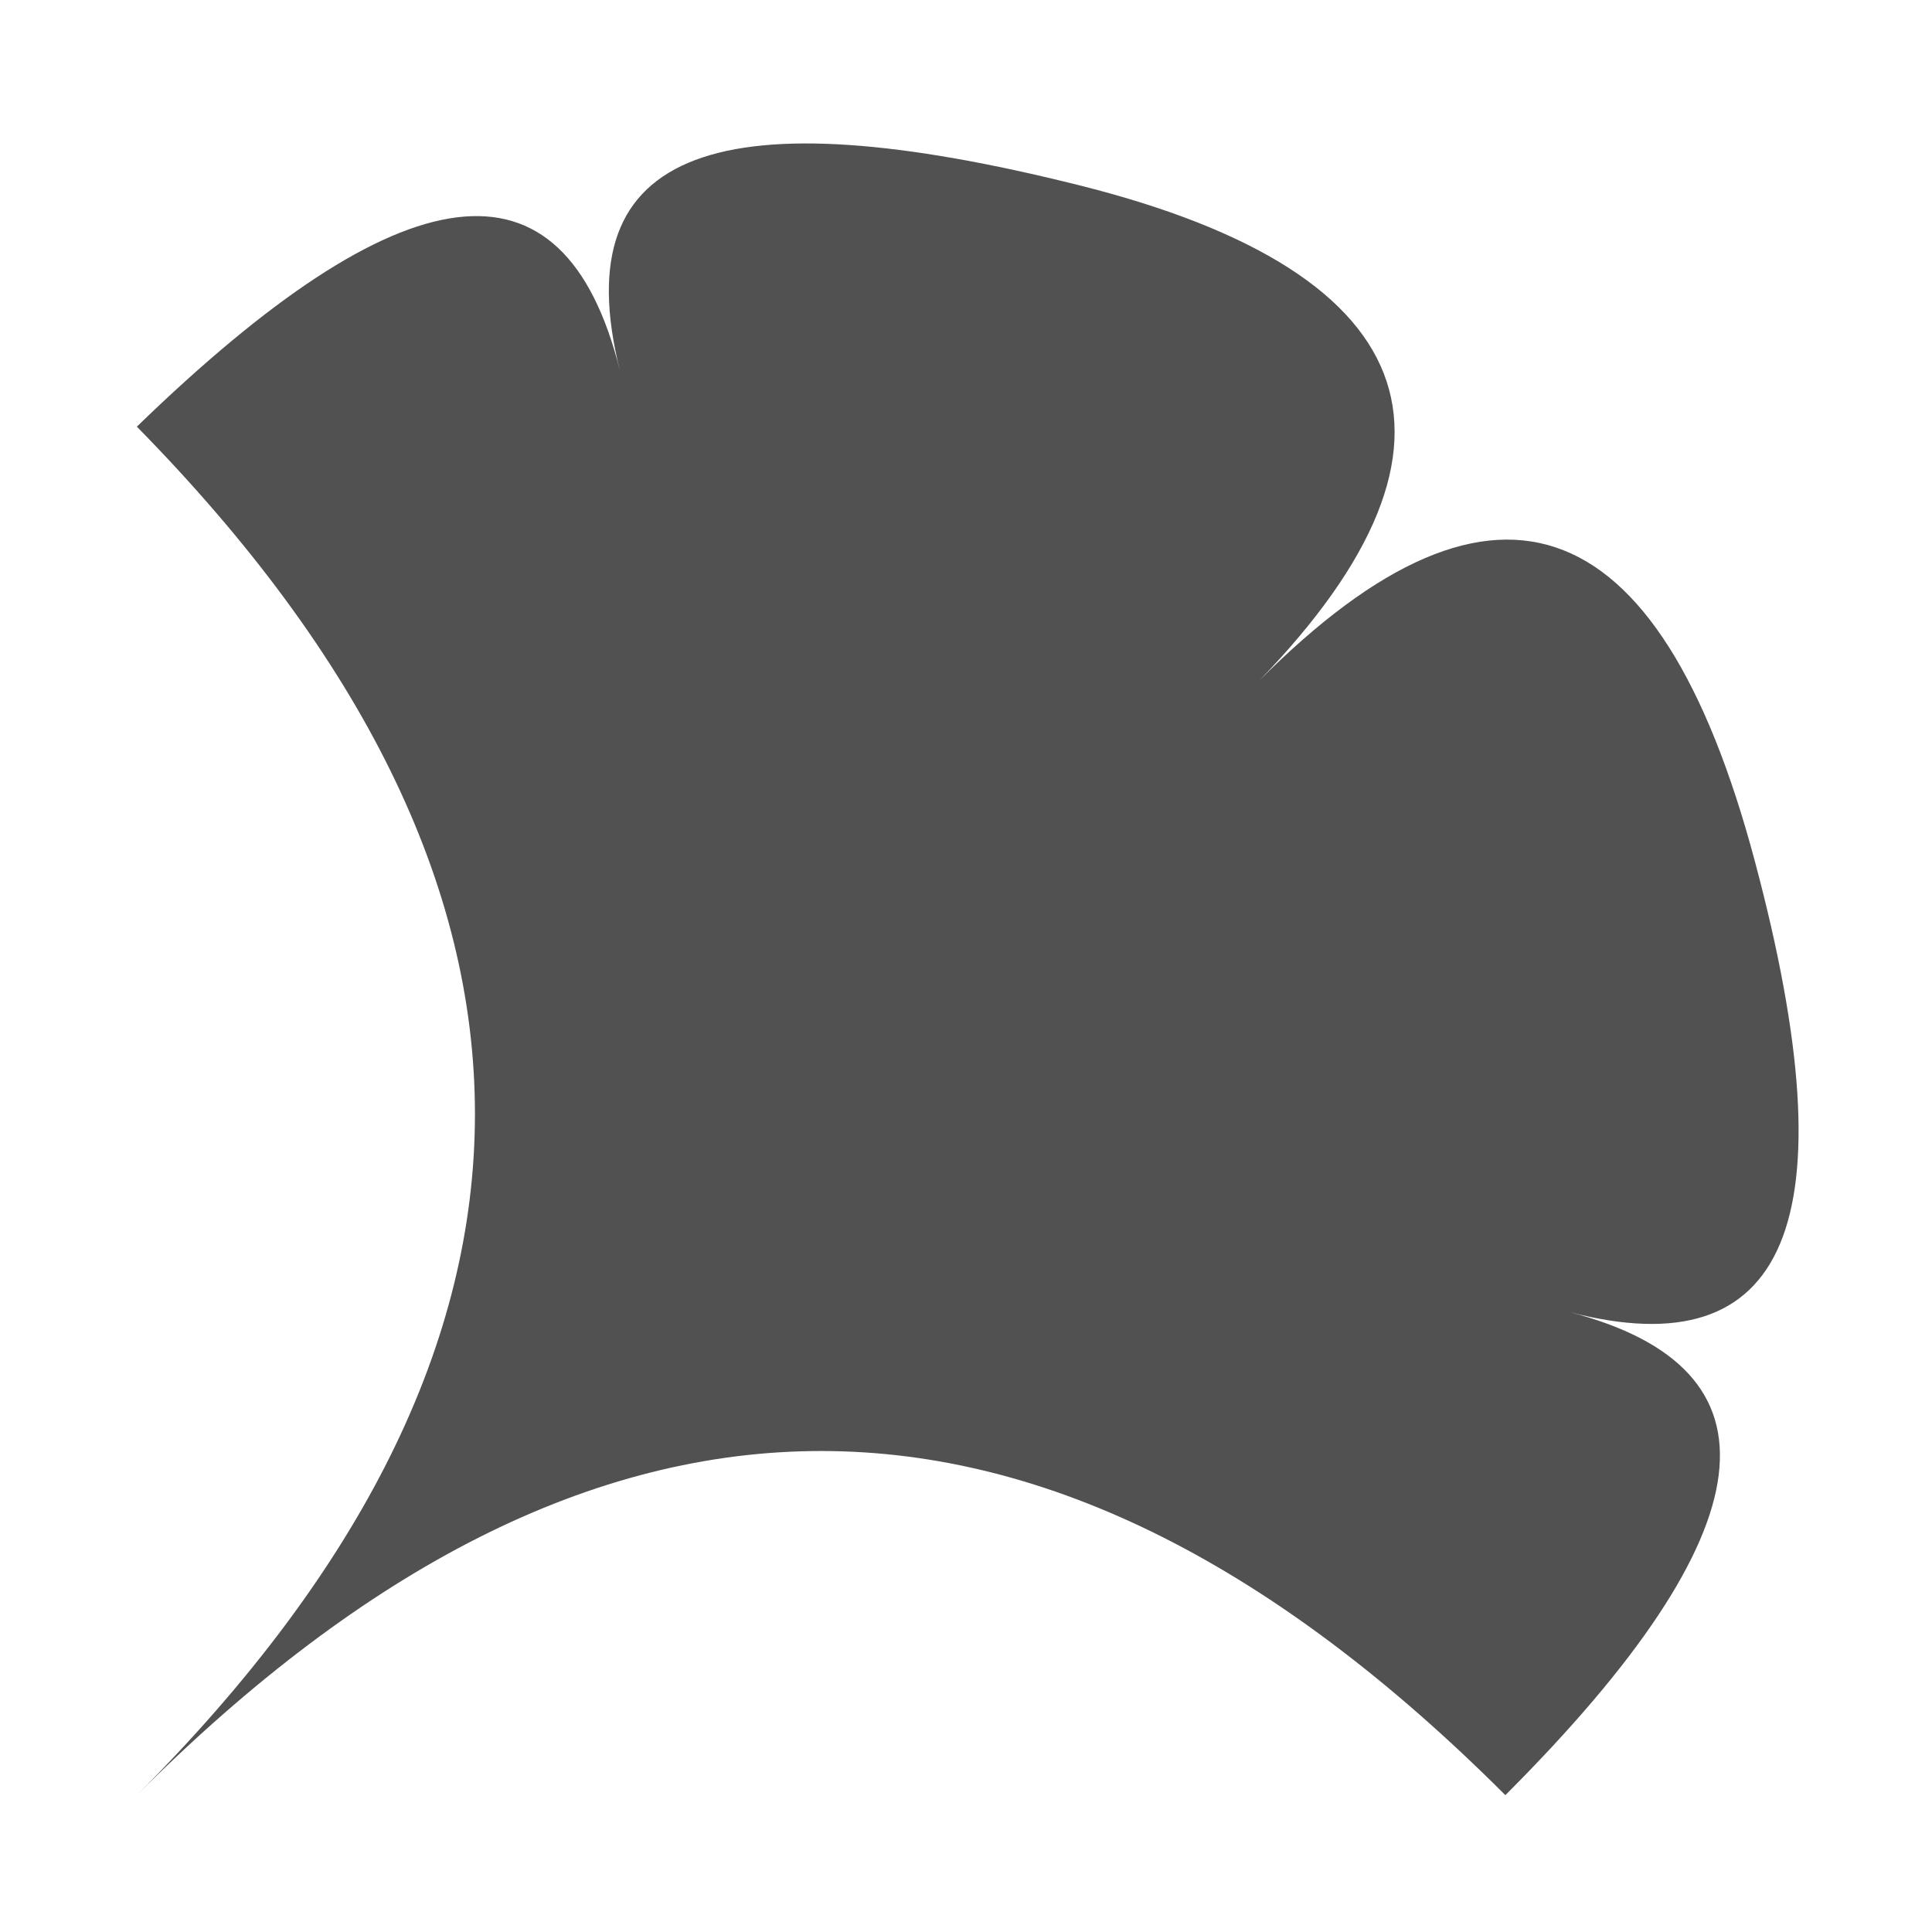
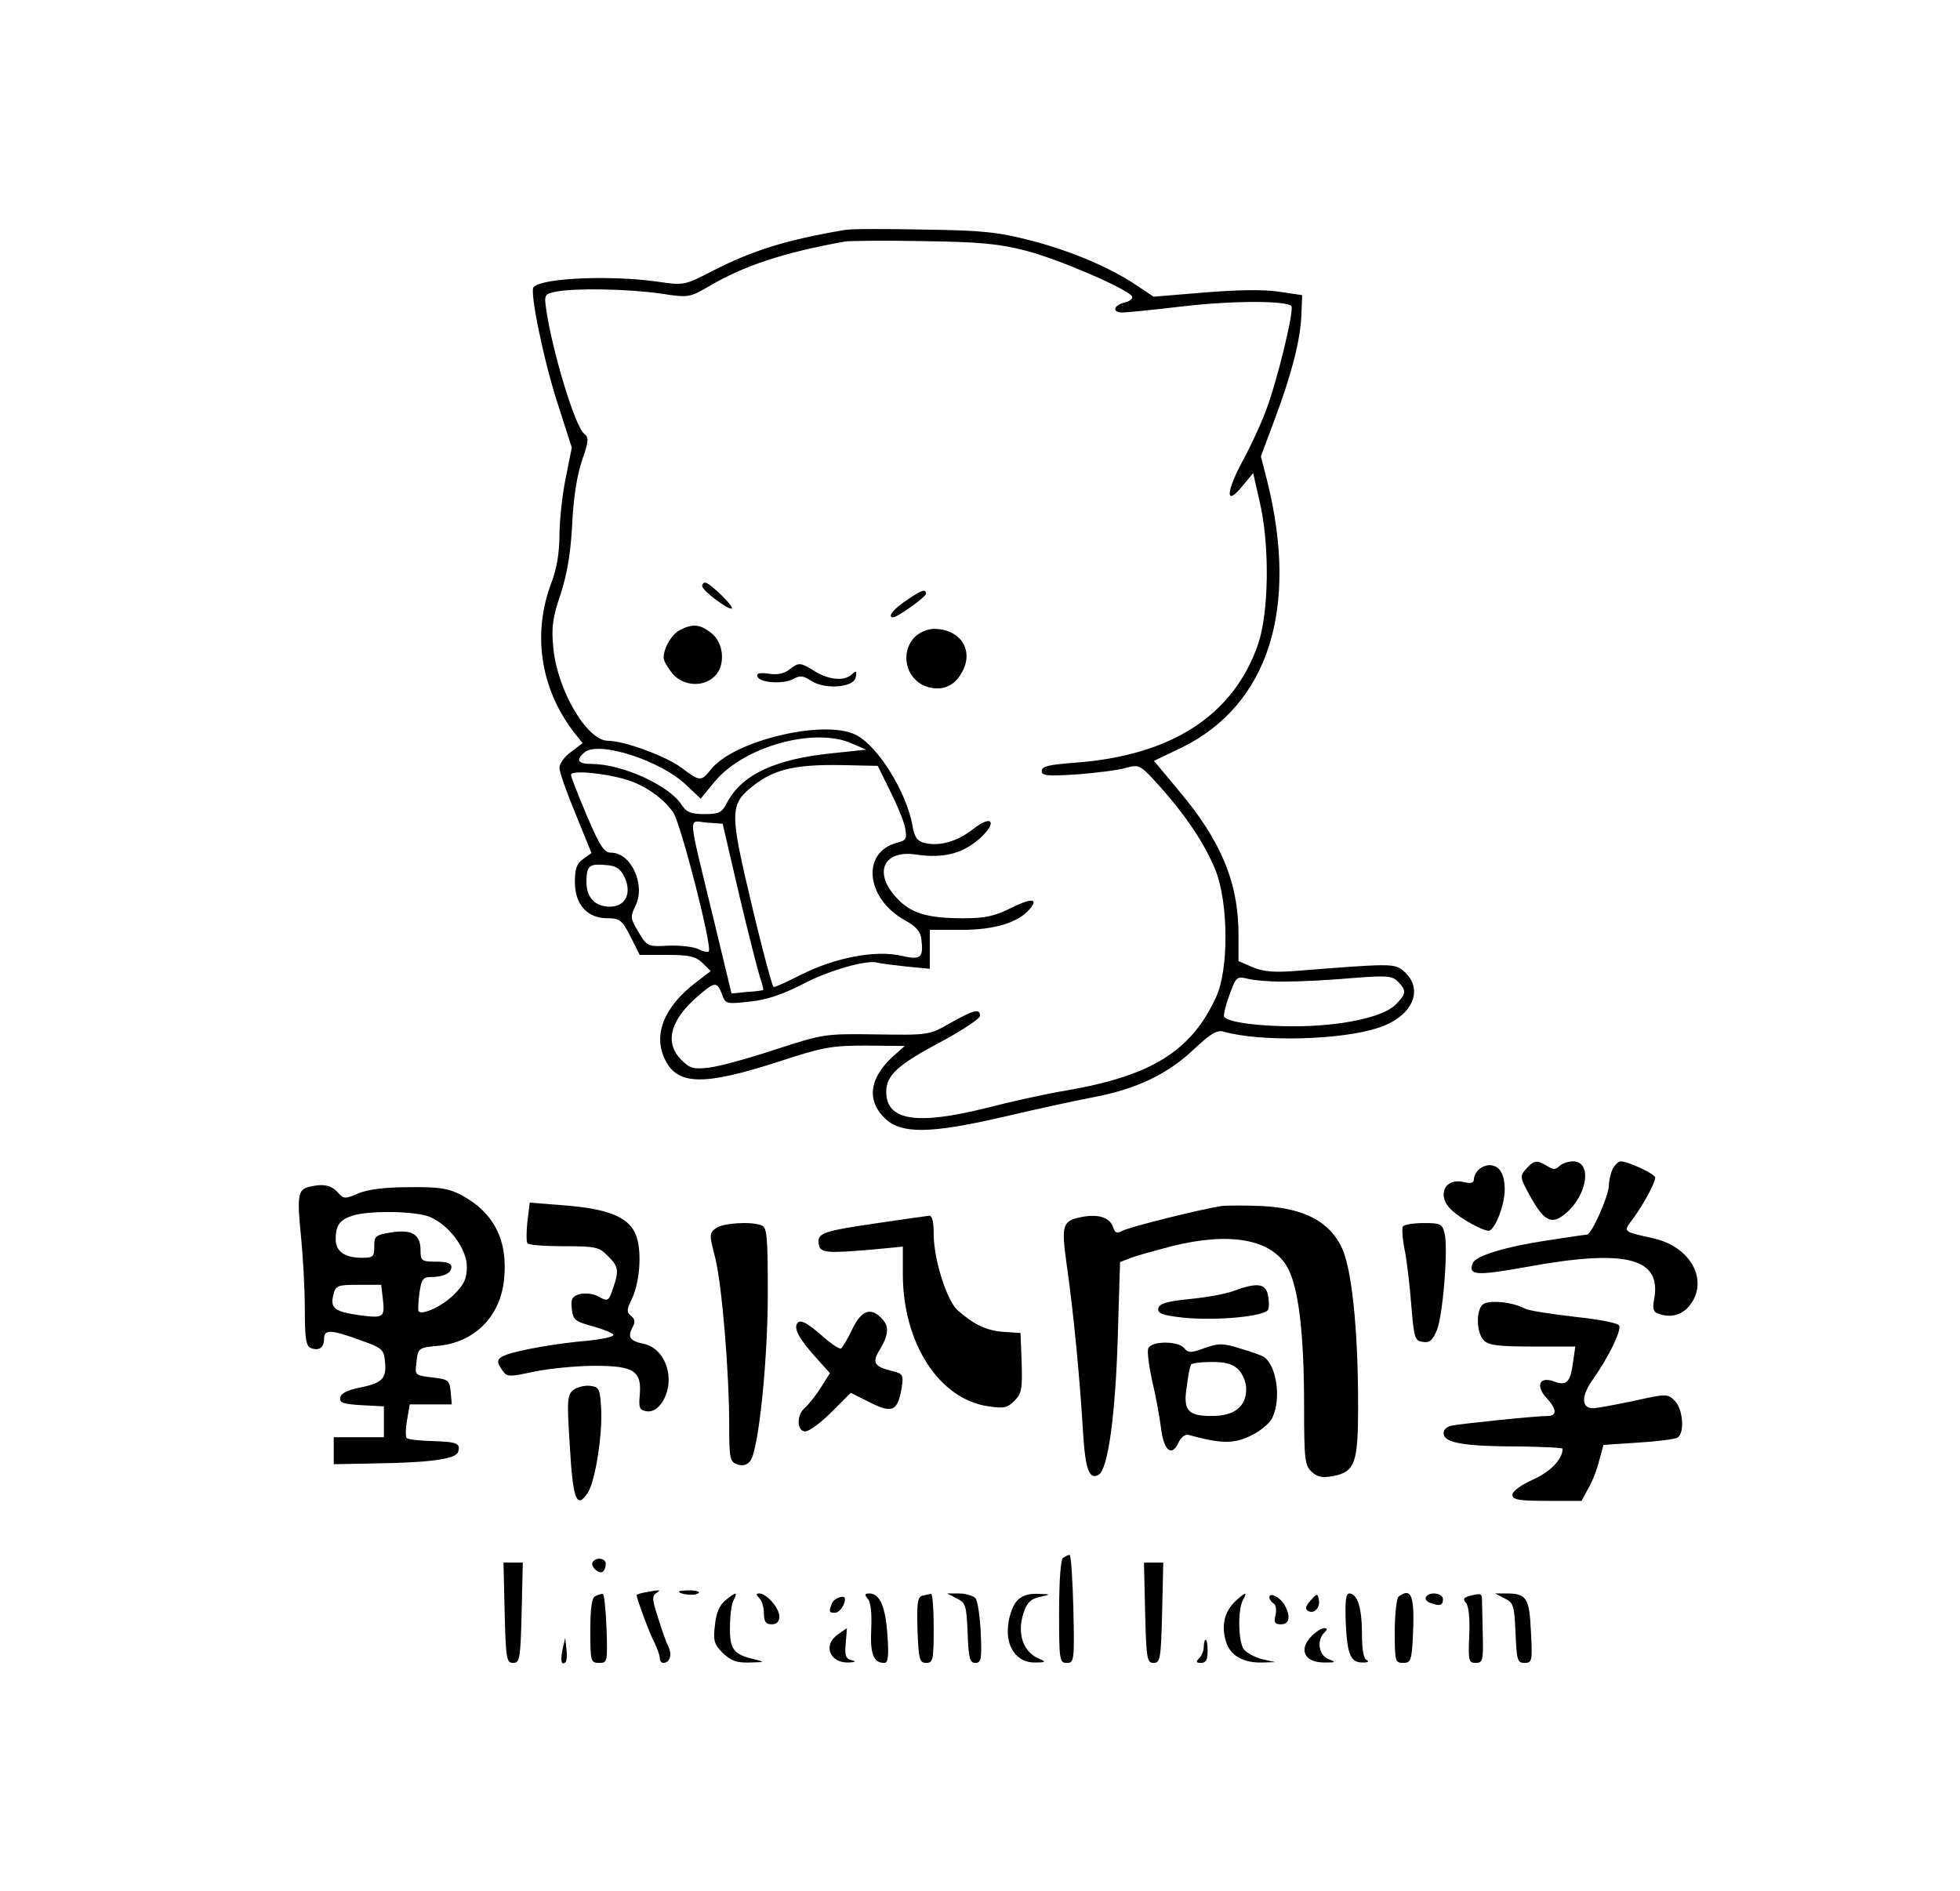
- <svg xmlns="http://www.w3.org/2000/svg" version="1.1" x="0px" y="0px" width="24px" height="24px" viewBox="0 0 24 24">
-   <style type="text/css">
- 	.st0{fill:#515151;}
- </style>
-   <path class="st0" d="M1.7,22.3c5.7-5.7,11.3-5.7,17,0c3.3-3.3,3.5-5.3,0.8-6c2.7,0.7,3.5-1.1,2.3-5.6s-3.3-5.2-6.3-2.1  c3-3,2.3-5.2-2.1-6.3S7,1.8,7.7,4.6C7,1.8,5,2.1,1.7,5.3C7.3,11,7.3,16.7,1.7,22.3" />
+ <svg xmlns="http://www.w3.org/2000/svg" version="1.0" width="508pt" height="490pt" viewBox="0 0 508 490" preserveAspectRatio="xMidYMid meet">
+   <g transform="translate(0,490) scale(0.1,-0.1)" fill="#000000" stroke="none">
+     <path d="M2190 4304 c-150 -25 -239 -53 -341 -105 -75 -39 -76 -39 -145 -29 -120 17 -298 10 -321 -14 -11 -11 27 -194 63 -304 l36 -112 -16 -80 c-9 -44 -16 -111 -16 -148 0 -43 -7 -86 -20 -120 -51 -133 -30 -274 56 -388 l24 -30 -30 -23 c-17 -12 -30 -30 -30 -41 0 -11 19 -65 42 -120 l41 -101 -21 -15 c-17 -12 -22 -25 -22 -60 0 -58 32 -94 84 -94 32 0 38 -4 60 -47 l24 -48 71 0 c58 0 74 -4 92 -21 l21 -21 -38 -29 c-84 -64 -113 -138 -79 -203 33 -64 101 -65 295 -2 113 37 135 41 225 41 l100 -1 -26 -23 c-66 -58 -75 -118 -24 -166 42 -39 116 -38 296 3 85 20 194 44 242 53 112 21 194 60 262 125 44 41 59 50 77 45 95 -27 304 -22 400 10 90 29 121 101 65 148 -23 19 -33 19 -272 0 -62 -5 -89 -3 -118 9 l-37 16 0 68 c0 135 -45 244 -155 374 l-64 77 73 35 c224 111 303 360 220 692 l-16 62 35 94 c45 120 67 206 70 272 l2 52 -60 9 c-39 6 -106 5 -192 -2 l-133 -11 -45 30 c-67 45 -169 89 -275 116 -81 21 -122 26 -275 28 -99 2 -191 2 -205 -1z m470 -54 c84 -22 261 -98 274 -118 3 -5 -5 -13 -19 -16 -29 -7 -34 -26 -6 -26 10 0 81 7 157 16 128 15 266 15 281 1 8 -9 -35 -188 -64 -266 -13 -36 -42 -99 -64 -139 -43 -81 -42 -115 1 -62 l28 34 17 -75 c26 -111 24 -285 -4 -368 -64 -186 -226 -290 -477 -308 -65 -5 -84 -9 -84 -21 0 -13 14 -14 93 -9 50 4 107 11 126 17 34 9 36 8 85 -46 70 -78 120 -153 147 -221 33 -85 34 -256 1 -327 -64 -140 -167 -204 -386 -242 -50 -8 -145 -29 -211 -46 -180 -45 -258 -32 -258 42 0 43 29 70 144 131 54 29 99 59 99 66 0 20 -15 16 -76 -18 -56 -32 -56 -32 -192 -30 -136 2 -138 1 -262 -39 -69 -23 -146 -44 -172 -47 -41 -5 -50 -2 -72 20 -45 45 -29 104 45 167 42 36 47 36 60 4 9 -26 11 -27 72 -20 43 4 84 18 137 45 68 36 167 64 194 56 6 -2 39 -6 74 -10 l62 -6 0 51 0 50 83 0 c85 0 147 19 176 54 24 28 4 29 -50 2 -42 -21 -67 -26 -123 -26 -96 0 -138 14 -175 56 -58 65 -29 122 54 109 69 -10 118 2 161 39 50 43 38 68 -14 27 -41 -32 -86 -45 -125 -36 -20 5 -27 15 -32 45 -15 86 -89 206 -146 235 -81 42 -318 -14 -377 -90 -25 -31 -28 -31 -77 6 -39 29 -147 69 -189 69 -55 0 -132 132 -142 242 -5 51 -2 77 19 138 17 53 26 106 30 180 3 68 12 126 25 165 18 52 19 61 6 71 -23 18 -81 207 -98 320 -6 40 -5 42 25 48 49 10 191 7 272 -5 72 -11 74 -10 123 18 91 54 193 88 354 117 14 2 106 3 205 1 145 -2 196 -7 265 -25z m-452 -1277 l37 -16 -85 -9 c-151 -15 -237 -55 -276 -129 -13 -25 -20 -29 -58 -29 -36 0 -47 5 -60 25 -33 50 -154 105 -233 105 -35 0 -42 10 -18 30 37 31 200 -22 265 -86 l36 -34 38 46 c76 90 258 140 354 97z m99 -123 c18 -36 36 -79 39 -96 5 -28 3 -32 -20 -38 -94 -24 -83 -144 19 -201 29 -16 41 -29 43 -49 6 -49 -1 -55 -53 -43 -66 15 -171 -5 -258 -49 -38 -19 -70 -34 -72 -32 -6 6 -44 156 -75 291 -35 155 -34 184 13 223 58 49 112 63 237 61 l95 -2 32 -65z m-686 30 c49 -14 99 -49 124 -86 20 -30 102 -350 92 -360 -3 -3 -15 0 -27 6 -12 6 -46 10 -77 9 -54 -3 -56 -2 -78 35 -21 35 -22 40 -8 68 27 54 -11 138 -63 138 -18 0 -29 16 -63 96 -22 52 -41 100 -41 106 0 12 83 5 141 -12z m295 -300 c24 -102 49 -198 54 -214 6 -16 9 -30 8 -32 -2 -1 -21 -4 -43 -5 l-39 -4 -47 195 c-68 281 -66 252 -18 248 l42 -3 43 -185z m-297 46 c19 -41 2 -76 -38 -76 -39 0 -61 24 -61 64 0 42 7 48 50 44 27 -2 38 -9 49 -32z m1716 -270 c39 0 115 4 170 9 89 7 103 6 118 -9 23 -23 22 -32 -6 -60 -33 -33 -143 -56 -264 -56 -90 0 -167 10 -180 24 -3 3 3 28 13 56 18 49 19 50 49 43 16 -4 62 -8 100 -7z" />
+     <path d="M1820 3381 c0 -12 70 -64 77 -58 5 6 -57 66 -69 67 -5 0 -8 -4 -8 -9z" />
+     <path d="M2348 3343 c-33 -22 -49 -43 -33 -43 11 0 85 53 85 61 0 14 -12 10 -52 -18z" />
+     <path d="M1764 3268 c-22 -10 -44 -47 -44 -73 0 -8 11 -26 23 -41 28 -32 78 -36 108 -8 30 27 26 87 -7 113 -29 23 -48 25 -80 9z" />
+     <path d="M2370 3248 c-38 -41 -22 -108 30 -127 41 -14 75 0 95 40 29 55 -7 109 -74 109 -18 0 -38 -9 -51 -22z" />
+     <path d="M2045 3164 c-13 -10 -32 -14 -53 -10 -23 3 -32 1 -29 -7 5 -17 66 -21 93 -7 17 10 26 9 47 -5 36 -23 111 -17 115 10 3 16 1 18 -9 8 -19 -19 -59 -16 -97 7 -39 24 -41 24 -67 4z" />
+     <path d="M3956 1871 c-17 -19 -17 -22 8 -68 38 -69 57 -79 94 -48 57 48 69 135 19 135 -13 0 -29 -6 -35 -12 -10 -10 -17 -10 -32 0 -27 16 -34 15 -54 -7z" />
+     <path d="M4180 1871 c-5 -11 -10 -30 -10 -43 0 -27 -45 -128 -57 -128 -4 0 -51 -7 -103 -15 -107 -16 -186 -40 -193 -59 -12 -32 9 -33 138 -10 261 48 353 24 332 -85 -4 -21 -2 -31 9 -35 33 -13 63 -5 83 20 51 64 4 152 -92 174 -83 19 -81 16 -54 52 27 37 57 92 57 106 0 9 -70 42 -90 42 -5 0 -14 -9 -20 -19z" />
+     <path d="M3832 1868 c-7 -7 -12 -18 -12 -25 0 -9 -8 -11 -25 -7 -51 13 -73 -36 -32 -73 23 -22 80 -53 95 -53 16 0 42 66 42 107 0 41 -14 63 -40 63 -9 0 -21 -5 -28 -12z" />
+     <path d="M798 1823 c-26 -7 -28 -27 -18 -126 5 -51 10 -135 10 -188 0 -79 3 -98 16 -103 21 -8 34 1 34 25 0 24 19 23 95 -5 57 -20 60 -24 63 -57 4 -43 -8 -54 -68 -66 -29 -6 -46 -14 -48 -25 -3 -14 7 -17 55 -20 l58 -3 0 -40 0 -40 -65 0 -65 0 0 -35 0 -35 105 2 c142 2 210 11 217 29 8 23 -2 27 -67 29 -33 1 -63 4 -66 8 -3 3 -3 24 1 46 l7 41 55 0 54 0 -3 33 c-3 30 -6 32 -48 37 -43 5 -45 6 -41 35 4 42 5 42 58 47 92 9 158 74 169 168 12 104 -25 177 -111 223 -33 17 -57 21 -135 20 -64 0 -107 -6 -131 -16 -35 -15 -38 -15 -54 3 -17 19 -40 23 -77 13z m316 -77 c50 -21 96 -83 96 -129 0 -31 -7 -46 -33 -72 -30 -30 -81 -54 -92 -44 -2 3 -1 23 2 47 5 35 9 42 28 42 34 0 55 10 55 26 0 10 -12 14 -40 14 -37 0 -40 2 -40 29 0 41 -21 55 -75 47 -42 -7 -45 -9 -45 -37 0 -26 -3 -29 -31 -29 -45 0 -69 16 -69 48 0 37 11 51 46 62 46 13 161 11 198 -4z m-122 -210 c6 -51 3 -53 -59 -45 -65 9 -78 18 -69 53 6 24 10 26 65 26 l59 0 4 -34z" />
+     <path d="M1367 1734 c-3 -27 -3 -52 0 -56 2 -5 45 -8 94 -8 82 0 92 -2 114 -25 28 -27 30 -38 14 -84 -12 -35 -13 -35 -41 -20 -11 6 -31 8 -45 5 -20 -6 -24 -12 -21 -38 3 -29 8 -33 56 -46 28 -8 52 -18 52 -22 0 -5 -30 -11 -67 -15 -76 -6 -177 -24 -210 -36 -26 -10 -28 -18 -10 -42 11 -16 17 -16 82 -2 39 8 109 15 156 15 102 0 123 -13 117 -77 -3 -33 0 -38 19 -41 29 -4 57 39 56 84 -1 46 -28 83 -64 91 -36 7 -43 17 -30 42 8 14 7 22 -3 30 -12 10 -12 16 0 41 22 43 28 122 14 164 -16 50 -70 73 -189 82 l-88 7 -6 -49z" />
+     <path d="M3165 1774 c-53 -8 -237 -54 -256 -64 -14 -8 -19 -6 -24 9 -8 25 -37 35 -80 27 -52 -10 -55 -20 -40 -126 16 -110 34 -292 42 -432 6 -96 16 -125 41 -110 24 15 43 156 49 354 l6 197 26 10 c14 6 63 19 108 31 152 38 259 18 300 -55 29 -53 43 -172 43 -361 0 -137 2 -153 20 -169 14 -13 28 -16 54 -11 58 11 66 33 66 181 0 206 -17 362 -44 415 -33 65 -97 98 -202 104 -43 2 -92 2 -109 0z" />
+     <path d="M2275 1730 c-144 -21 -157 -26 -153 -54 3 -24 20 -25 146 -14 l72 7 0 -71 c0 -179 94 -325 222 -343 39 -6 49 -4 67 14 19 19 21 31 19 99 l-3 77 -44 3 c-44 3 -77 19 -119 56 -28 25 -62 132 -62 197 0 33 -4 49 -12 48 -7 -1 -67 -9 -133 -19z" />
+     <path d="M1856 1717 c-18 -13 -18 -17 -2 -78 17 -70 36 -292 36 -436 0 -85 2 -92 22 -99 14 -4 25 -1 33 10 21 29 45 257 45 434 0 146 -2 171 -16 176 -28 11 -100 6 -118 -7z" />
+     <path d="M3636 1721 c-3 -5 -1 -33 5 -62 6 -30 13 -94 17 -144 7 -84 9 -90 30 -93 17 -3 25 4 36 30 16 39 30 214 20 252 -6 24 -11 26 -54 26 -27 0 -51 -4 -54 -9z" />
+     <path d="M3197 1554 c-21 -8 -72 -17 -115 -21 -59 -6 -77 -12 -80 -24 -2 -13 10 -18 63 -24 87 -9 215 3 222 21 3 8 2 25 -1 39 -7 29 -29 31 -89 9z" />
+     <path d="M3842 1518 c-17 -17 -15 -74 4 -92 12 -13 39 -16 126 -16 l111 0 -6 -41 c-7 -53 -17 -62 -51 -49 -36 13 -47 -12 -17 -44 26 -28 27 -46 2 -46 -31 0 -224 -20 -249 -25 -15 -4 -22 -12 -20 -23 4 -22 56 -31 196 -31 61 -1 112 -3 112 -6 0 -27 -32 -60 -77 -80 -31 -14 -53 -30 -53 -39 0 -13 15 -16 90 -16 l89 0 18 33 c10 17 23 50 28 72 l11 40 90 6 c50 3 96 9 102 13 19 12 14 74 -7 95 -19 19 -21 19 -107 0 -48 -10 -96 -19 -105 -19 -31 0 -31 32 -1 74 40 56 74 126 69 140 -3 7 -50 16 -115 23 -61 7 -119 16 -129 21 -33 18 -97 24 -111 10z" />
+     <path d="M2209 1455 c-12 -25 -25 -47 -29 -50 -4 -3 -29 14 -54 37 -33 28 -50 38 -58 30 -13 -13 2 -41 48 -92 l35 -39 -24 -38 c-13 -21 -32 -44 -41 -52 -22 -18 -21 -61 1 -61 10 0 40 22 68 50 l50 50 50 -25 c57 -29 72 -23 82 38 5 33 3 37 -23 43 -49 12 -55 22 -33 57 23 39 24 61 3 81 -28 29 -52 19 -75 -29z" />
+     <path d="M2976 1405 c-3 -9 2 -46 10 -83 9 -37 19 -92 23 -122 7 -60 28 -78 46 -38 6 13 17 21 25 19 84 -23 118 -24 162 -2 25 12 50 33 56 47 23 49 11 134 -22 157 -6 4 -34 14 -62 22 -44 14 -55 14 -92 1 -35 -13 -42 -13 -53 0 -16 19 -85 19 -93 -1z m234 -55 c11 -11 20 -33 20 -50 0 -46 -31 -70 -89 -70 -63 0 -75 14 -65 77 3 26 8 51 11 56 2 4 26 7 54 7 36 0 54 -5 69 -20z" />
+     <path d="M1487 1298 c-17 -13 -18 -24 -10 -148 8 -139 18 -163 47 -118 19 30 38 150 34 219 -3 49 -5 54 -28 57 -14 2 -33 -3 -43 -10z" />
+     <path d="M2755 862 c-6 -4 -10 -63 -10 -140 0 -125 1 -132 20 -132 19 0 20 6 17 140 -2 77 -6 140 -10 140 -4 0 -11 -4 -17 -8z" />
+     <path d="M1536 851 c-7 -11 18 -33 27 -24 4 3 7 12 7 20 0 15 -26 18 -34 4z" />
+     <path d="M1308 720 c3 -120 5 -130 22 -130 17 0 19 10 22 130 l3 130 -25 0 -25 0 3 -130z" />
+     <path d="M2968 720 c3 -120 5 -130 22 -130 17 0 19 10 22 130 l3 130 -25 0 -25 0 3 -130z" />
+     <path d="M1673 773 c-13 -2 -23 -6 -23 -7 0 -9 35 -104 47 -125 7 -15 13 -32 13 -38 0 -7 4 -13 9 -13 17 0 24 21 13 43 -6 12 -18 46 -27 76 -15 45 -15 55 -4 62 14 9 10 9 -28 2z" />
+     <path d="M1760 775 c0 -7 39 -12 49 -5 7 4 -1 7 -18 8 -17 0 -31 -1 -31 -3z" />
+     <path d="M1543 763 c-9 -3 -13 -31 -13 -89 0 -80 1 -84 23 -84 21 0 22 2 19 90 -2 49 -6 90 -10 89 -4 0 -13 -3 -19 -6z" />
+     <path d="M1880 752 c-15 -12 -24 -33 -27 -64 -5 -40 -2 -50 20 -72 21 -20 35 -26 69 -25 42 1 42 1 11 9 -52 12 -62 26 -61 83 0 29 4 60 9 69 12 23 7 23 -21 0z" />
+     <path d="M1968 758 c7 -7 12 -25 12 -40 0 -21 5 -28 20 -28 13 0 20 7 20 20 0 22 -33 60 -52 60 -9 0 -9 -3 0 -12z" />
+     <path d="M2250 755 c7 -9 10 -38 8 -78 -3 -64 6 -87 34 -87 10 0 12 18 8 73 -5 74 -20 107 -47 107 -12 0 -13 -3 -3 -15z" />
+     <path d="M2390 764 c-12 -4 -14 -20 -12 -89 3 -76 5 -85 23 -85 17 0 19 8 19 90 0 50 -3 89 -7 89 -5 -1 -15 -3 -23 -5z" />
+     <path d="M2480 757 c23 -11 25 -19 28 -90 2 -65 6 -77 20 -77 15 0 17 10 14 77 -2 43 -8 84 -14 91 -6 6 -25 12 -42 12 l-31 0 25 -13z" />
+     <path d="M2635 750 c-9 -10 -20 -38 -22 -62 -7 -57 23 -98 70 -97 27 0 29 2 12 9 -43 17 -60 65 -42 120 9 27 19 36 42 41 30 7 30 7 -6 8 -24 1 -42 -5 -54 -19z" />
+     <path d="M3202 750 c-28 -26 -37 -63 -25 -103 10 -37 44 -57 93 -56 l35 1 -35 8 c-18 5 -39 16 -46 25 -15 20 -16 102 -3 127 13 23 8 23 -19 -2z" />
+     <path d="M3290 760 c0 -5 5 -12 11 -16 6 -3 8 -17 5 -30 -5 -19 -2 -24 14 -24 22 0 26 20 10 49 -10 20 -40 36 -40 21z" />
+     <path d="M3397 752 c-13 -14 -15 -22 -7 -27 16 -10 33 9 28 30 -3 16 -5 15 -21 -3z" />
+     <path d="M3488 693 c4 -84 13 -103 46 -102 11 0 15 3 9 6 -9 3 -13 27 -13 69 0 67 -12 104 -33 104 -9 0 -11 -21 -9 -77z" />
+     <path d="M3625 762 c-5 -4 -10 -44 -10 -90 0 -78 1 -82 22 -82 19 0 22 6 25 68 5 105 -3 129 -37 104z" />
+     <path d="M3696 761 c-3 -5 1 -12 10 -15 25 -10 34 -7 34 9 0 16 -35 21 -44 6z" />
+     <path d="M3807 763 c-14 -4 -16 -8 -7 -18 7 -9 10 -42 8 -85 -3 -65 -1 -70 17 -70 18 0 20 6 18 78 -1 42 -2 83 -2 90 -1 12 -4 13 -34 5z" />
+     <path d="M3900 757 c23 -11 25 -19 28 -90 3 -70 5 -77 23 -77 20 0 21 5 17 80 -4 88 -11 100 -63 100 l-30 0 25 -13z" />
+     <path d="M2156 744 c-8 -22 -8 -24 8 -24 12 0 26 20 26 36 0 12 -29 2 -34 -12z" />
+     <path d="M2172 664 c-40 -27 -22 -75 28 -73 18 1 20 3 7 6 -15 4 -18 12 -15 44 2 21 3 39 3 39 0 0 -11 -7 -23 -16z" />
+     <path d="M3400 660 c-36 -36 -19 -70 35 -69 28 0 28 1 8 9 -25 10 -31 48 -11 68 9 9 9 12 0 12 -7 0 -21 -9 -32 -20z" />
+     <path d="M1458 625 c-6 -30 -3 -43 8 -33 3 4 4 19 2 35 l-3 28 -7 -30z" />
+     <path d="M3120 632 c0 -10 -5 -23 -12 -30 -9 -9 -8 -12 5 -12 12 0 17 8 17 30 0 17 -2 30 -5 30 -3 0 -5 -8 -5 -18z" />
+   </g>
</svg>
